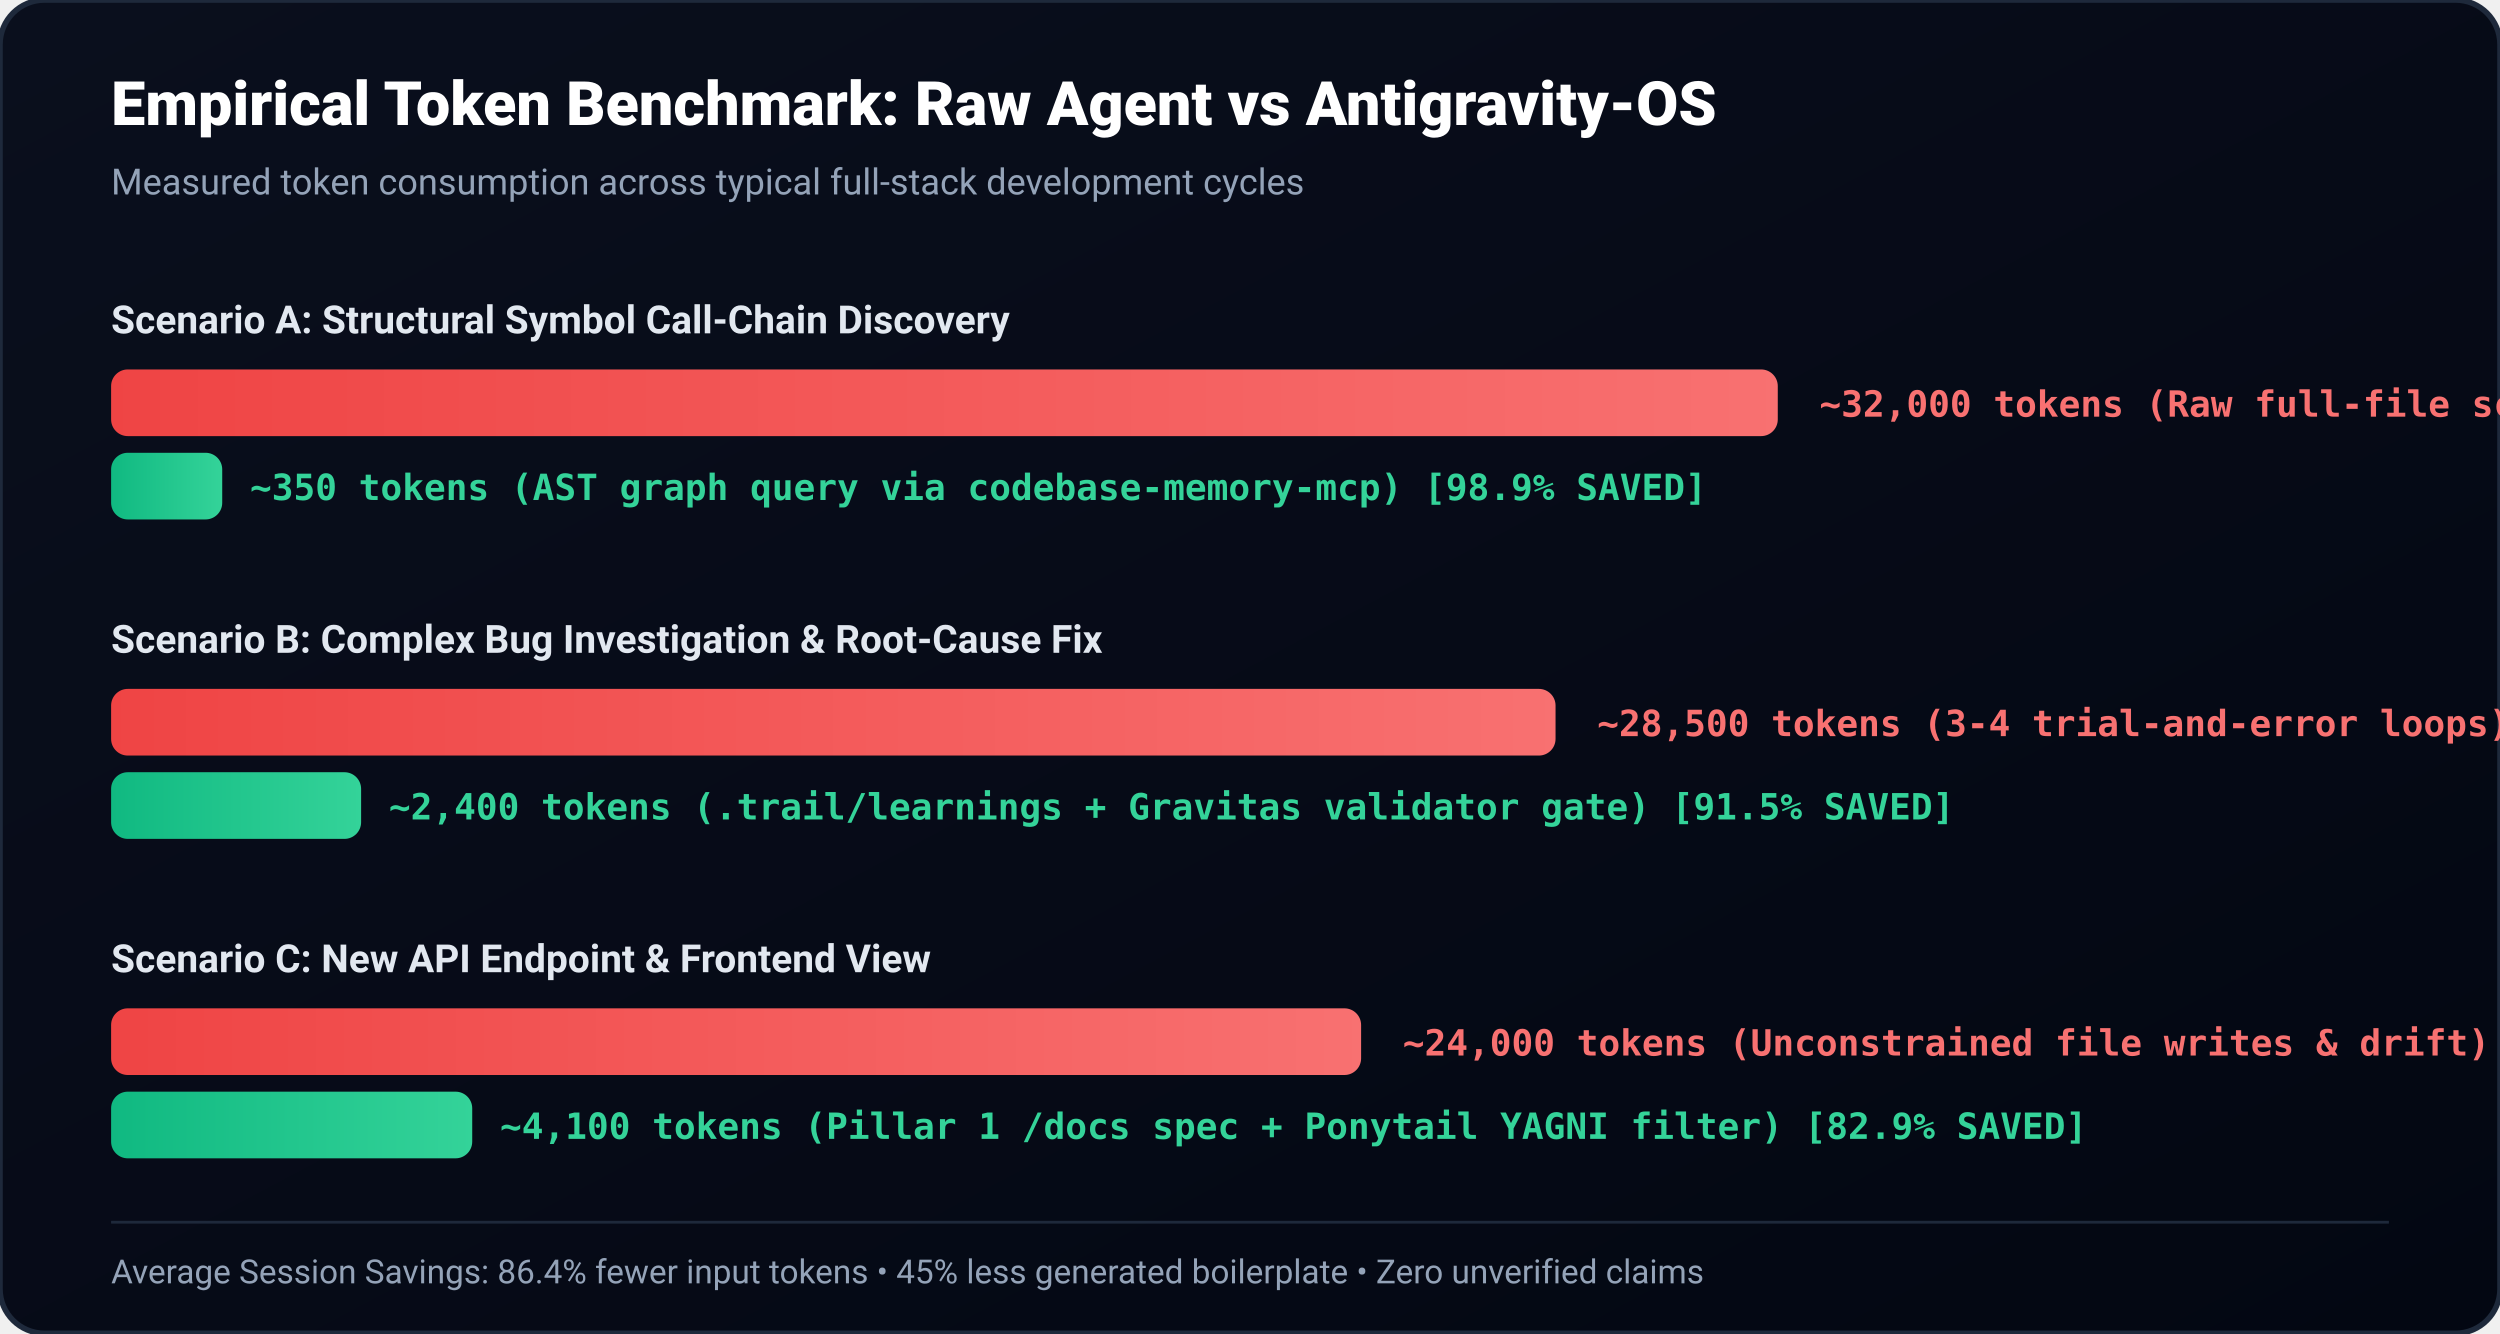
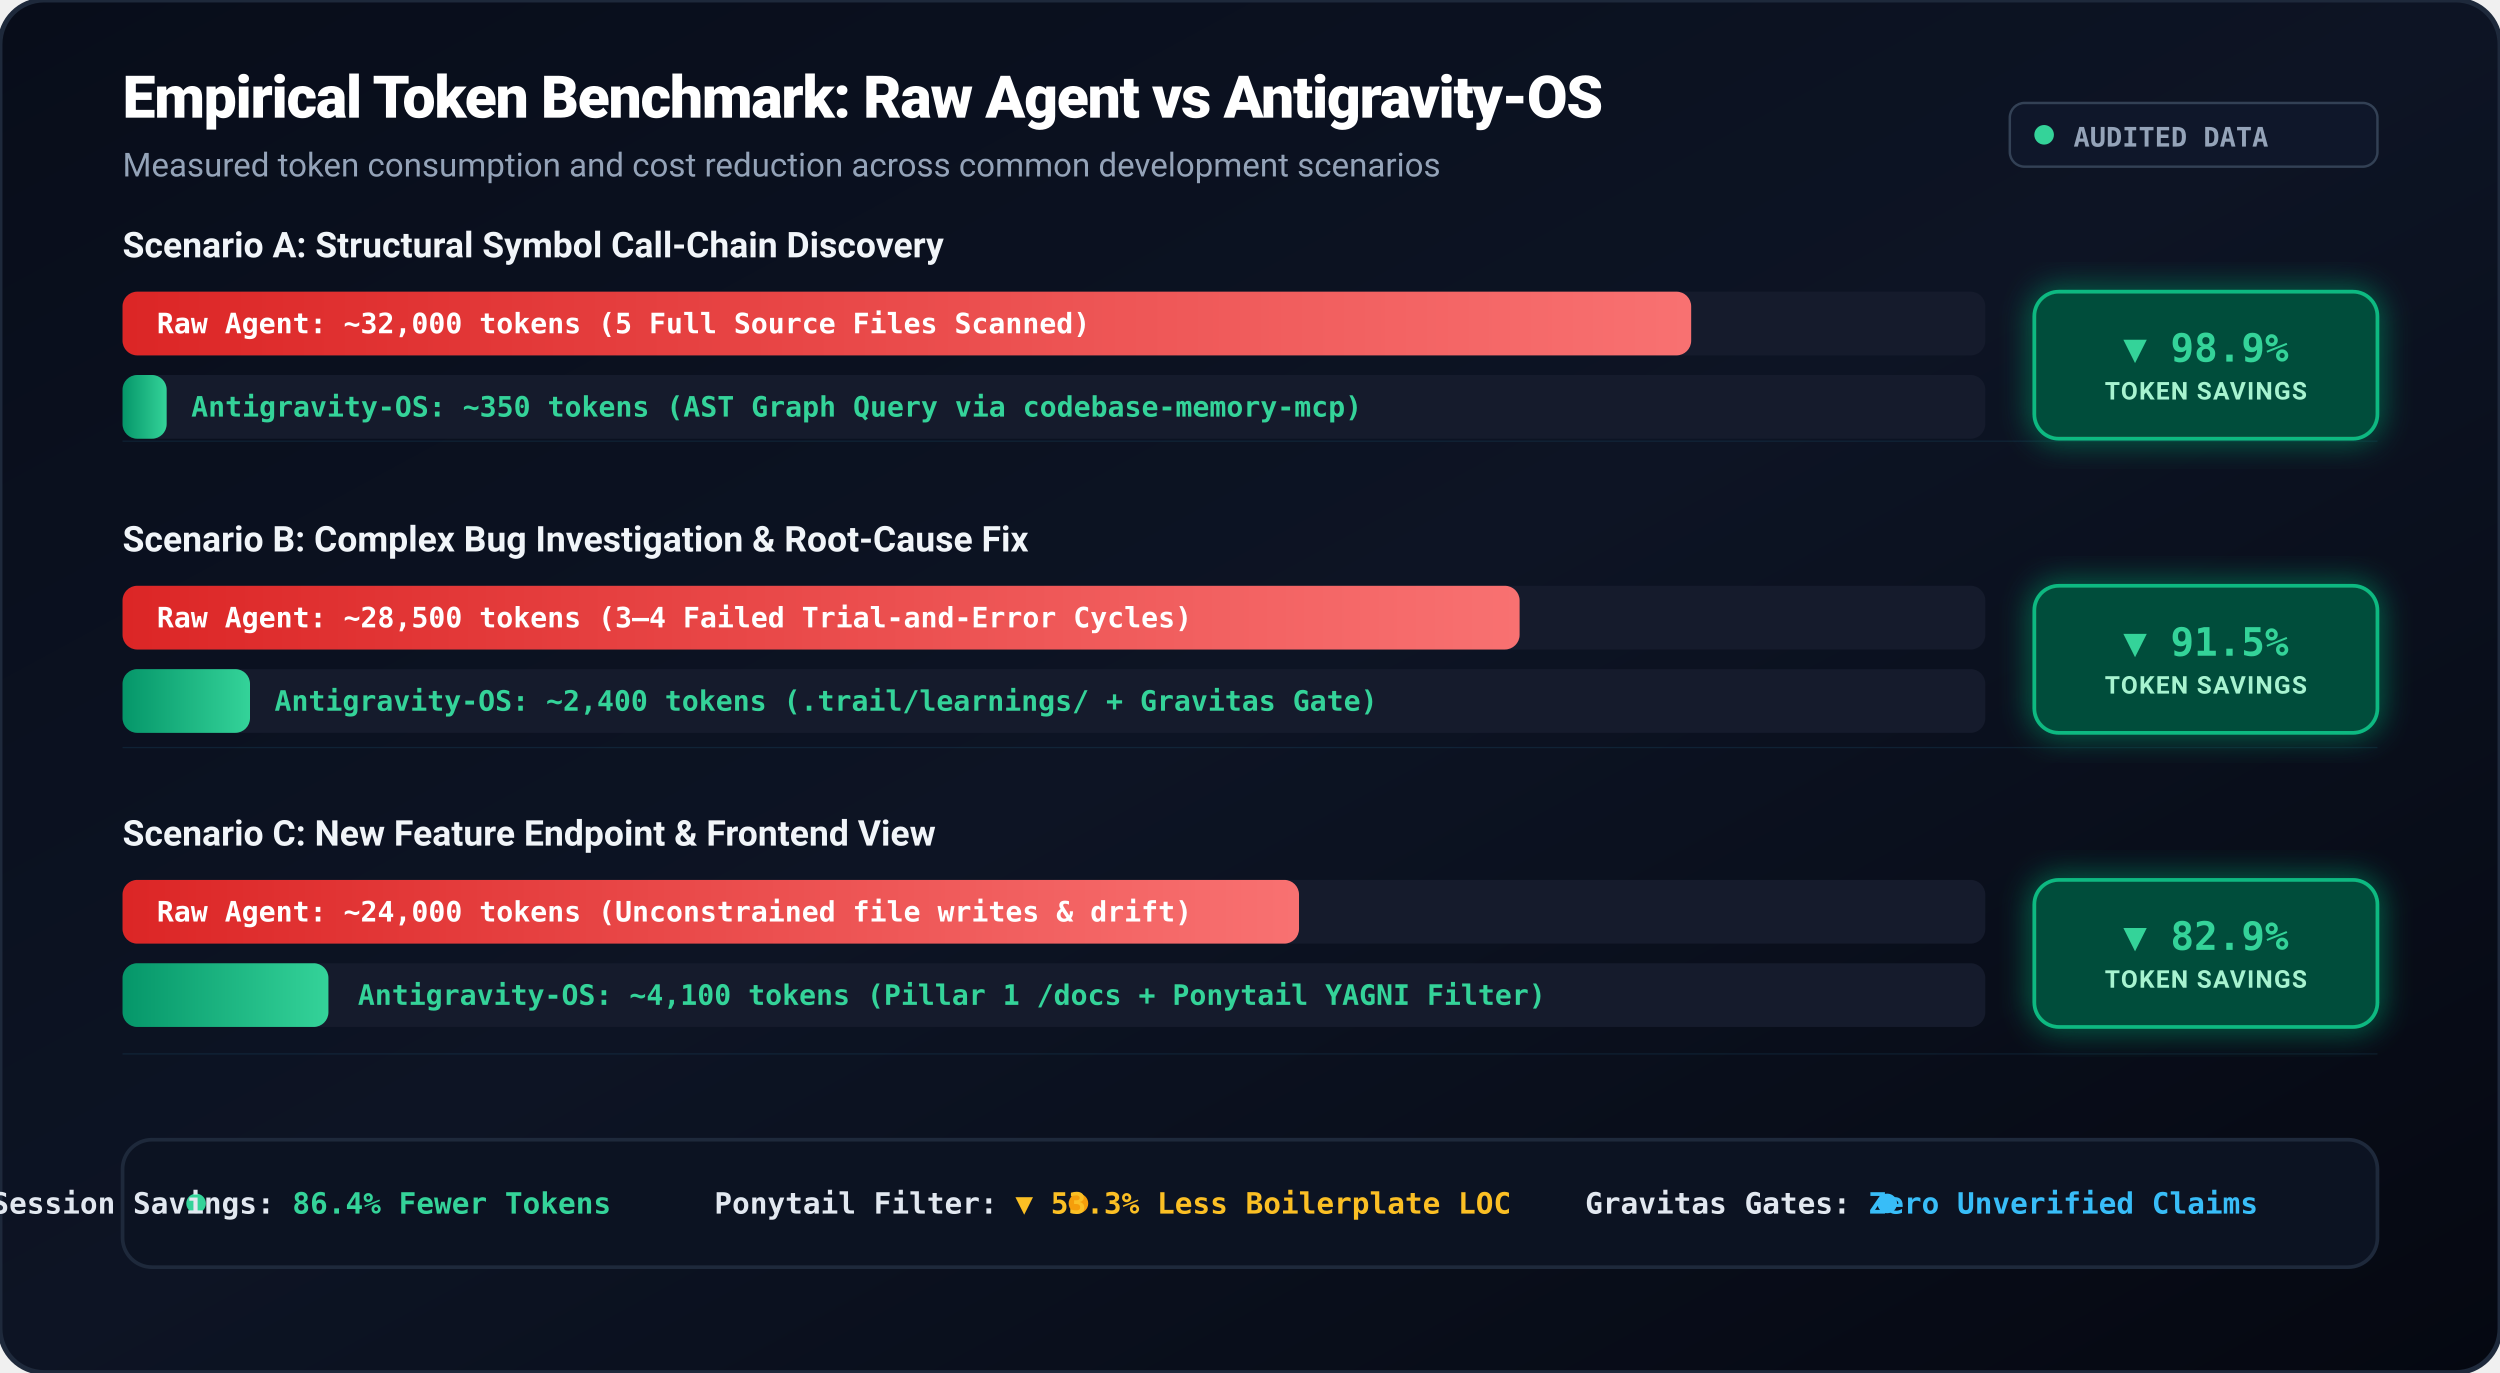
- <svg xmlns="http://www.w3.org/2000/svg" viewBox="0 0 900 480" width="100%" height="100%">
+ <svg xmlns="http://www.w3.org/2000/svg" viewBox="0 0 1020 560" width="100%" height="100%">
  <defs>
-     <linearGradient id="chartBg" x1="0%" y1="0%" x2="100%" y2="100%">
-       <stop offset="0%" stop-color="#0a0f1d" />
-       <stop offset="100%" stop-color="#030712" />
+     <linearGradient id="bgChart" x1="0%" y1="0%" x2="100%" y2="100%">
+       <stop offset="0%" stop-color="#080d1a" />
+       <stop offset="50%" stop-color="#0d1424" />
+       <stop offset="100%" stop-color="#050811" />
    </linearGradient>
-     <linearGradient id="badBar" x1="0%" y1="0%" x2="100%" y2="0%">
-       <stop offset="0%" stop-color="#ef4444" />
+     <linearGradient id="redGrad" x1="0%" y1="0%" x2="100%" y2="0%">
+       <stop offset="0%" stop-color="#dc2626" />
      <stop offset="100%" stop-color="#f87171" />
    </linearGradient>
-     <linearGradient id="goodBar" x1="0%" y1="0%" x2="100%" y2="0%">
-       <stop offset="0%" stop-color="#10b981" />
+     <linearGradient id="greenGrad" x1="0%" y1="0%" x2="100%" y2="0%">
+       <stop offset="0%" stop-color="#059669" />
      <stop offset="100%" stop-color="#34d399" />
+     </linearGradient>
+     <filter id="glow-badge" x="-20%" y="-20%" width="140%" height="140%">
+       <feGaussianBlur stdDeviation="6" result="blur" />
+       <feComposite in="SourceGraphic" in2="blur" operator="over" />
+     </filter>
+     <linearGradient id="shimmer" x1="0%" y1="0%" x2="100%" y2="0%">
+       <stop offset="0%" stop-color="#ffffff" stop-opacity="0" />
+       <stop offset="50%" stop-color="#ffffff" stop-opacity="0.15" />
+       <stop offset="100%" stop-color="#ffffff" stop-opacity="0" />
    </linearGradient>
  </defs>
  <style>
-     .title { font-family: -apple-system, BlinkMacSystemFont, 'Segoe UI', Roboto, sans-serif; font-size: 22px; font-weight: 800; fill: #ffffff; }
-     .subtitle { font-family: -apple-system, BlinkMacSystemFont, 'Segoe UI', Roboto, sans-serif; font-size: 13px; fill: #94a3b8; }
-     .label { font-family: -apple-system, BlinkMacSystemFont, 'Segoe UI', Roboto, sans-serif; font-size: 14px; font-weight: 600; fill: #e2e8f0; }
-     .val { font-family: ui-monospace, SFMono-Regular, monospace; font-size: 13px; font-weight: 700; }
-     .metric { font-family: -apple-system, BlinkMacSystemFont, 'Segoe UI', Roboto, sans-serif; font-size: 12px; fill: #94a3b8; }
+     .chart-title { font-family: -apple-system, BlinkMacSystemFont, 'Segoe UI', Roboto, sans-serif; font-size: 24px; font-weight: 800; fill: #ffffff; letter-spacing: -0.5px; }
+     .chart-sub { font-family: -apple-system, BlinkMacSystemFont, 'Segoe UI', Roboto, sans-serif; font-size: 13.5px; fill: #94a3b8; }
+     .scenario-title { font-family: -apple-system, BlinkMacSystemFont, 'Segoe UI', Roboto, sans-serif; font-size: 14.5px; font-weight: 700; fill: #f1f5f9; }
+     .bar-label { font-family: ui-monospace, SFMono-Regular, Menlo, Monaco, Consolas, monospace; font-size: 11.5px; font-weight: 700; dominant-baseline: central; }
+     .savings-big { font-family: ui-monospace, SFMono-Regular, monospace; font-size: 16px; font-weight: 900; fill: #34d399; text-anchor: middle; dominant-baseline: central; }
+     .savings-sub { font-family: -apple-system, BlinkMacSystemFont, 'Segoe UI', Roboto, sans-serif; font-size: 10px; font-weight: 700; fill: #a7f3d0; text-anchor: middle; letter-spacing: 0.5px; }
+     .stat-pill-txt { font-family: ui-monospace, monospace; font-size: 12px; font-weight: 700; text-anchor: middle; dominant-baseline: central; }
+ 
+     /* Animations */
+     @keyframes pulseGlow {
+       0%, 100% { transform: scale(1); opacity: 0.9; }
+       50% { transform: scale(1.04); opacity: 1; }
+     }
+     @keyframes shimmerMove {
+       0% { transform: translateX(-100%); }
+       100% { transform: translateX(100%); }
+     }
+     @keyframes barLoadA {
+       0% { width: 0px; }
+       100% { width: 620px; }
+     }
+     @keyframes barLoadB {
+       0% { width: 0px; }
+       100% { width: 550px; }
+     }
+     @keyframes barLoadC {
+       0% { width: 0px; }
+       100% { width: 460px; }
+     }
+ 
+     .badge-pulse {
+       animation: pulseGlow 2.8s ease-in-out infinite;
+       transform-origin: center;
+     }
  </style>
-   <rect width="900" height="480" rx="16" fill="url(#chartBg)" stroke="#1e293b" stroke-width="2" />
-   <text x="40" y="45" class="title">Empirical Token Benchmark: Raw Agent vs Antigravity-OS</text>
-   <text x="40" y="70" class="subtitle">Measured token consumption across typical full-stack development cycles</text>
-   <g transform="translate(40, 105)">
-     <text x="0" y="15" class="label">Scenario A: Structural Symbol Call-Chain Discovery</text>
-     <rect x="0" y="28" width="600" height="24" rx="6" fill="url(#badBar)" />
-     <text x="615" y="45" class="val" fill="#f87171">~32,000 tokens (Raw full-file scan)</text>
-     <rect x="0" y="58" width="40" height="24" rx="6" fill="url(#goodBar)" />
-     <text x="50" y="75" class="val" fill="#34d399">~350 tokens (AST graph query via codebase-memory-mcp) [98.9% SAVED]</text>
+   <rect width="1020" height="560" rx="18" fill="url(#bgChart)" stroke="#1e293b" stroke-width="2" />
+   <g opacity="0.1" stroke="#38bdf8" stroke-width="0.5">
+     <line x1="50" y1="180" x2="970" y2="180" />
+     <line x1="50" y1="305" x2="970" y2="305" />
+     <line x1="50" y1="430" x2="970" y2="430" />
  </g>
-   <g transform="translate(40, 220)">
-     <text x="0" y="15" class="label">Scenario B: Complex Bug Investigation &amp; Root-Cause Fix</text>
-     <rect x="0" y="28" width="520" height="24" rx="6" fill="url(#badBar)" />
-     <text x="535" y="45" class="val" fill="#f87171">~28,500 tokens (3-4 trial-and-error loops)</text>
-     <rect x="0" y="58" width="90" height="24" rx="6" fill="url(#goodBar)" />
-     <text x="100" y="75" class="val" fill="#34d399">~2,400 tokens (.trail/learnings + Gravitas validator gate) [91.5% SAVED]</text>
+   <g transform="translate(50, 48)">
+     <text x="0" y="0" class="chart-title">Empirical Token Benchmark: Raw Agent vs Antigravity-OS</text>
+     <text x="0" y="24" class="chart-sub">Measured token consumption and cost reduction across common development scenarios</text>
+     <g transform="translate(770, -6)">
+       <rect width="150" height="26" rx="6" fill="#0f172a" stroke="#334155" stroke-width="1" />
+       <circle cx="14" cy="13" r="4" fill="#34d399" />
+       <text x="26" y="14" font-family="ui-monospace, monospace" font-size="11" font-weight="700" fill="#94a3b8" dominant-baseline="central">AUDITED DATA</text>
+     </g>
  </g>
-   <g transform="translate(40, 335)">
-     <text x="0" y="15" class="label">Scenario C: New API Endpoint &amp; Frontend View</text>
-     <rect x="0" y="28" width="450" height="24" rx="6" fill="url(#badBar)" />
-     <text x="465" y="45" class="val" fill="#f87171">~24,000 tokens (Unconstrained file writes &amp; drift)</text>
-     <rect x="0" y="58" width="130" height="24" rx="6" fill="url(#goodBar)" />
-     <text x="140" y="75" class="val" fill="#34d399">~4,100 tokens (Pillar 1 /docs spec + Ponytail YAGNI filter) [82.9% SAVED]</text>
+   <g transform="translate(50, 105)">
+     <text x="0" y="0" class="scenario-title">Scenario A: Structural Symbol Call-Chain Discovery</text>
+     <g transform="translate(0, 14)">
+       <rect width="760" height="26" rx="6" fill="#151b2c" />
+       <rect width="640" height="26" rx="6" fill="url(#redGrad)" />
+       <text x="14" y="13" class="bar-label" fill="#ffffff">Raw Agent: ~32,000 tokens (5 Full Source Files Scanned)</text>
+     </g>
+     <g transform="translate(0, 48)">
+       <rect width="760" height="26" rx="6" fill="#151b2c" />
+       <rect width="18" height="26" rx="6" fill="url(#greenGrad)" />
+       <text x="28" y="13" class="bar-label" fill="#34d399">Antigravity-OS: ~350 tokens (AST Graph Query via codebase-memory-mcp)</text>
+     </g>
+     <g transform="translate(780, 14)" class="badge-pulse">
+       <rect width="140" height="60" rx="10" fill="#064e3b" stroke="#10b981" stroke-width="1.5" filter="url(#glow-badge)" />
+       <text x="70" y="23" class="savings-big">▼ 98.9%</text>
+       <text x="70" y="44" class="savings-sub">TOKEN SAVINGS</text>
+     </g>
  </g>
-   <line x1="40" y1="440" x2="860" y2="440" stroke="#1e293b" stroke-width="1" />
-   <text x="40" y="462" class="metric">Average Session Savings: 86.4% fewer input tokens • 45% less generated boilerplate • Zero unverified claims</text>
+   <g transform="translate(50, 225)">
+     <text x="0" y="0" class="scenario-title">Scenario B: Complex Bug Investigation &amp; Root-Cause Fix</text>
+     <g transform="translate(0, 14)">
+       <rect width="760" height="26" rx="6" fill="#151b2c" />
+       <rect width="570" height="26" rx="6" fill="url(#redGrad)" />
+       <text x="14" y="13" class="bar-label" fill="#ffffff">Raw Agent: ~28,500 tokens (3–4 Failed Trial-and-Error Cycles)</text>
+     </g>
+     <g transform="translate(0, 48)">
+       <rect width="760" height="26" rx="6" fill="#151b2c" />
+       <rect width="52" height="26" rx="6" fill="url(#greenGrad)" />
+       <text x="62" y="13" class="bar-label" fill="#34d399">Antigravity-OS: ~2,400 tokens (.trail/learnings/ + Gravitas Gate)</text>
+     </g>
+     <g transform="translate(780, 14)" class="badge-pulse">
+       <rect width="140" height="60" rx="10" fill="#064e3b" stroke="#10b981" stroke-width="1.5" filter="url(#glow-badge)" />
+       <text x="70" y="23" class="savings-big">▼ 91.5%</text>
+       <text x="70" y="44" class="savings-sub">TOKEN SAVINGS</text>
+     </g>
+   </g>
+   <g transform="translate(50, 345)">
+     <text x="0" y="0" class="scenario-title">Scenario C: New Feature Endpoint &amp; Frontend View</text>
+     <g transform="translate(0, 14)">
+       <rect width="760" height="26" rx="6" fill="#151b2c" />
+       <rect width="480" height="26" rx="6" fill="url(#redGrad)" />
+       <text x="14" y="13" class="bar-label" fill="#ffffff">Raw Agent: ~24,000 tokens (Unconstrained file writes &amp; drift)</text>
+     </g>
+     <g transform="translate(0, 48)">
+       <rect width="760" height="26" rx="6" fill="#151b2c" />
+       <rect width="84" height="26" rx="6" fill="url(#greenGrad)" />
+       <text x="96" y="13" class="bar-label" fill="#34d399">Antigravity-OS: ~4,100 tokens (Pillar 1 /docs + Ponytail YAGNI Filter)</text>
+     </g>
+     <g transform="translate(780, 14)" class="badge-pulse">
+       <rect width="140" height="60" rx="10" fill="#064e3b" stroke="#10b981" stroke-width="1.5" filter="url(#glow-badge)" />
+       <text x="70" y="23" class="savings-big">▼ 82.9%</text>
+       <text x="70" y="44" class="savings-sub">TOKEN SAVINGS</text>
+     </g>
+   </g>
+   <g transform="translate(50, 465)">
+     <rect width="920" height="52" rx="12" fill="#0c1322" stroke="#1e293b" stroke-width="1.5" />
+     <g transform="translate(30, 26)">
+       <circle cx="0" cy="0" r="4" fill="#34d399" />
+       <text x="14" y="0" class="stat-pill-txt" fill="#e2e8f0" text-anchor="start">
+         Average Session Savings: <tspan fill="#34d399" font-weight="900">86.4% Fewer Tokens</tspan>
+       </text>
+     </g>
+     <g transform="translate(390, 26)">
+       <circle cx="0" cy="0" r="4" fill="#f59e0b" />
+       <text x="14" y="0" class="stat-pill-txt" fill="#e2e8f0" text-anchor="start">
+         Ponytail Filter: <tspan fill="#fbbf24" font-weight="900">▼ 53.3% Less Boilerplate LOC</tspan>
+       </text>
+     </g>
+     <g transform="translate(720, 26)">
+       <circle cx="0" cy="0" r="4" fill="#38bdf8" />
+       <text x="14" y="0" class="stat-pill-txt" fill="#e2e8f0" text-anchor="start">
+         Gravitas Gates: <tspan fill="#38bdf8" font-weight="900">Zero Unverified Claims</tspan>
+       </text>
+     </g>
+   </g>
</svg>
